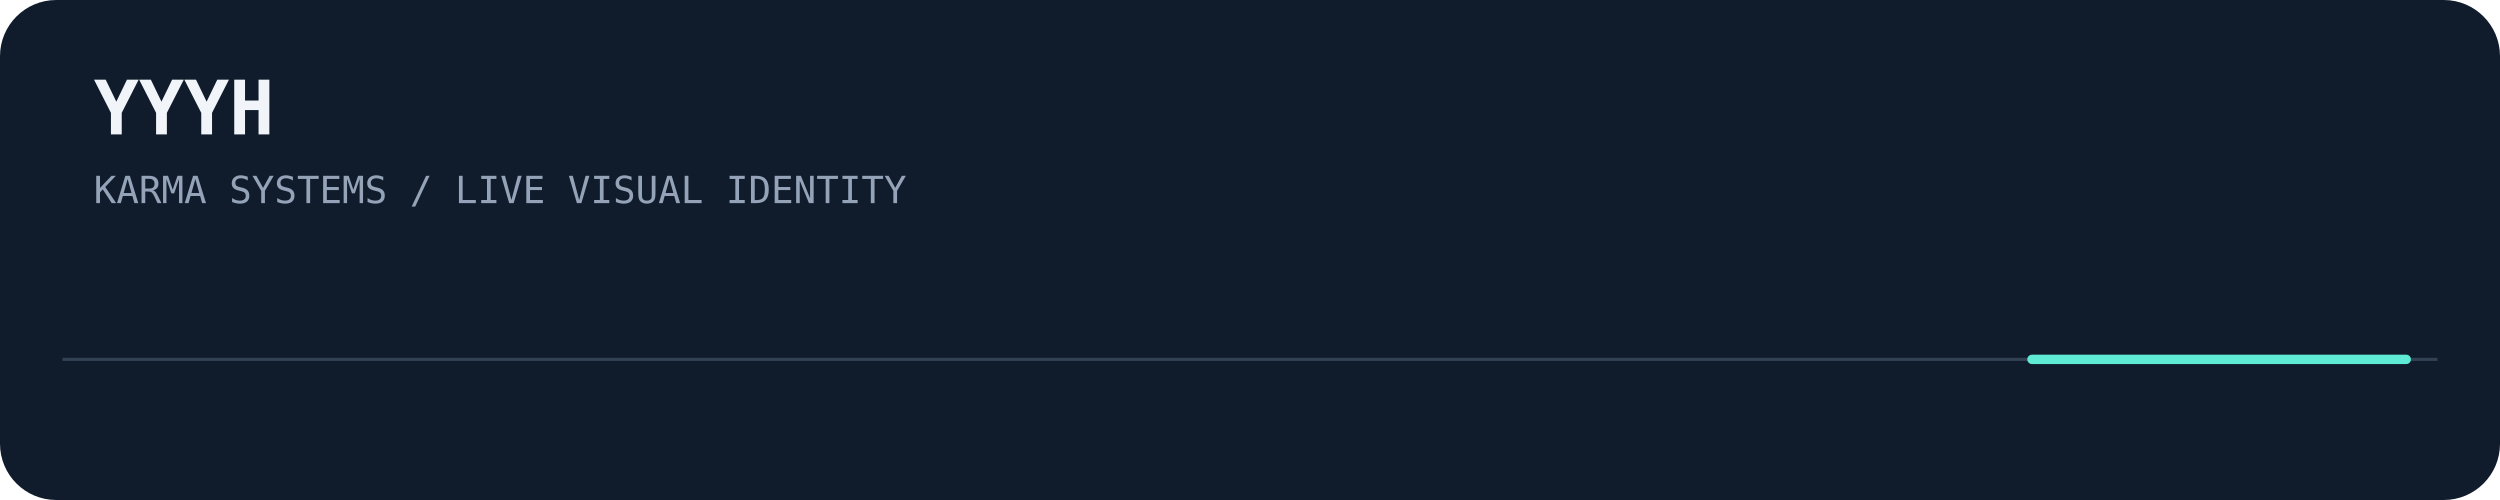
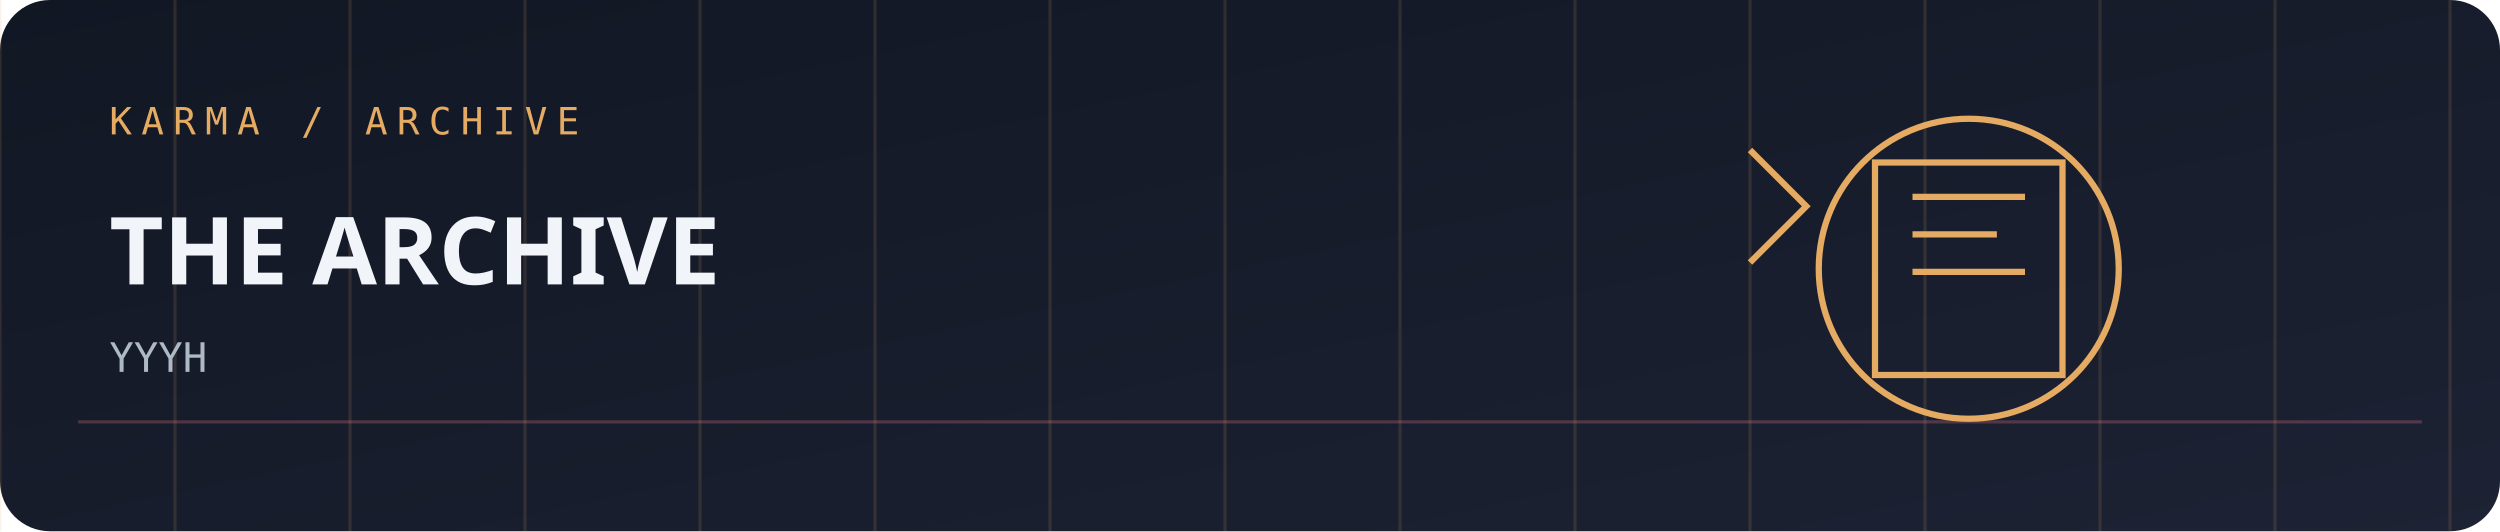
- <svg xmlns="http://www.w3.org/2000/svg" viewBox="0 0 800 160" role="img" aria-label="YYYH animated project signal">
-   <rect width="800" height="160" rx="18" fill="#101c2c" />
-   <path d="M20 115H780" stroke="#334155" />
-   <path d="M30 115L90 115 115 70 145 135 190 80 230 115 290 115 330 65 365 115 430 115 460 85 500 115 770 115" stroke="#5eead4" stroke-width="3" fill="none" stroke-linecap="round" stroke-dasharray="800" stroke-dashoffset="800">
-     <animate attributeName="stroke-dashoffset" values="800;0;800" dur="9s" repeatCount="indefinite" />
+ <svg xmlns="http://www.w3.org/2000/svg" viewBox="0 0 800 170" role="img" aria-label="YYYH original archive animated artwork">
+   <defs>
+     <linearGradient id="bg" x2="1" y2="1">
+       <stop stop-color="#111723" />
+       <stop offset="1" stop-color="#1d2234" />
+     </linearGradient>
+     <linearGradient id="line">
+       <stop stop-color="#e5ab63" />
+       <stop offset="1" stop-color="#d86f80" />
+     </linearGradient>
+   </defs>
+   <rect width="800" height="170" rx="16" fill="url(#bg)" />
+   <path d="M25 135H775" stroke="#d86f80" opacity=".3" />
+   <g opacity=".14" stroke="#e5ab63">
+     <path d="M0 0v170" />
+     <path d="M56 0v170" />
+     <path d="M112 0v170" />
+     <path d="M168 0v170" />
+     <path d="M224 0v170" />
+     <path d="M280 0v170" />
+     <path d="M336 0v170" />
+     <path d="M392 0v170" />
+     <path d="M448 0v170" />
+     <path d="M504 0v170" />
+     <path d="M560 0v170" />
+     <path d="M616 0v170" />
+     <path d="M672 0v170" />
+     <path d="M728 0v170" />
+     <path d="M784 0v170" />
+   </g>
+   <text x="35" y="43" fill="#e5ab63" font-size="12" font-family="monospace" letter-spacing="3">KARMA / ARCHIVE</text>
+   <text x="35" y="91" fill="#f1f5f9" font-size="30" font-weight="bold" font-family="sans-serif">THE ARCHIVE</text>
+   <text x="35" y="119" fill="#aeb9c7" font-size="13" font-family="monospace">YYYH</text>
+   <g class="art">
+     <g stroke="#e5ab63" fill="none" stroke-width="2">
+       <circle cx="630" cy="86" r="48" />
+       <path d="M600 52h60v68h-60z M612 63h36 M612 75h27 M612 87h36" />
+       <path d="M560 48l18 18-18 18" />
+     </g>
+   </g>
+   <path class="sweep" d="M0 157h800" stroke="url(#line)" stroke-width="2" stroke-dasharray="90 710">
+     <animate attributeName="stroke-dashoffset" from="0" to="-800" dur="8s" repeatCount="indefinite" />
  </path>
-   <text x="30" y="43" fill="#f1f5f9" font-size="24" font-family="monospace" font-weight="bold">YYYH</text>
-   <text x="30" y="65" fill="#94a3b8" font-size="12" font-family="monospace">KARMA SYSTEMS / LIVE VISUAL IDENTITY</text>
-   <style>@media(prefers-reduced-motion:reduce){animate{display:none}}</style>
+   <style>.art{transform-origin:627px 84px;animation:float 4s ease-in-out infinite alternate}@keyframes float{to{transform:translateY(-7px) scale(1.035)}}@media(prefers-reduced-motion:reduce){.art{animation:none}.sweep{display:none}}</style>
</svg>
